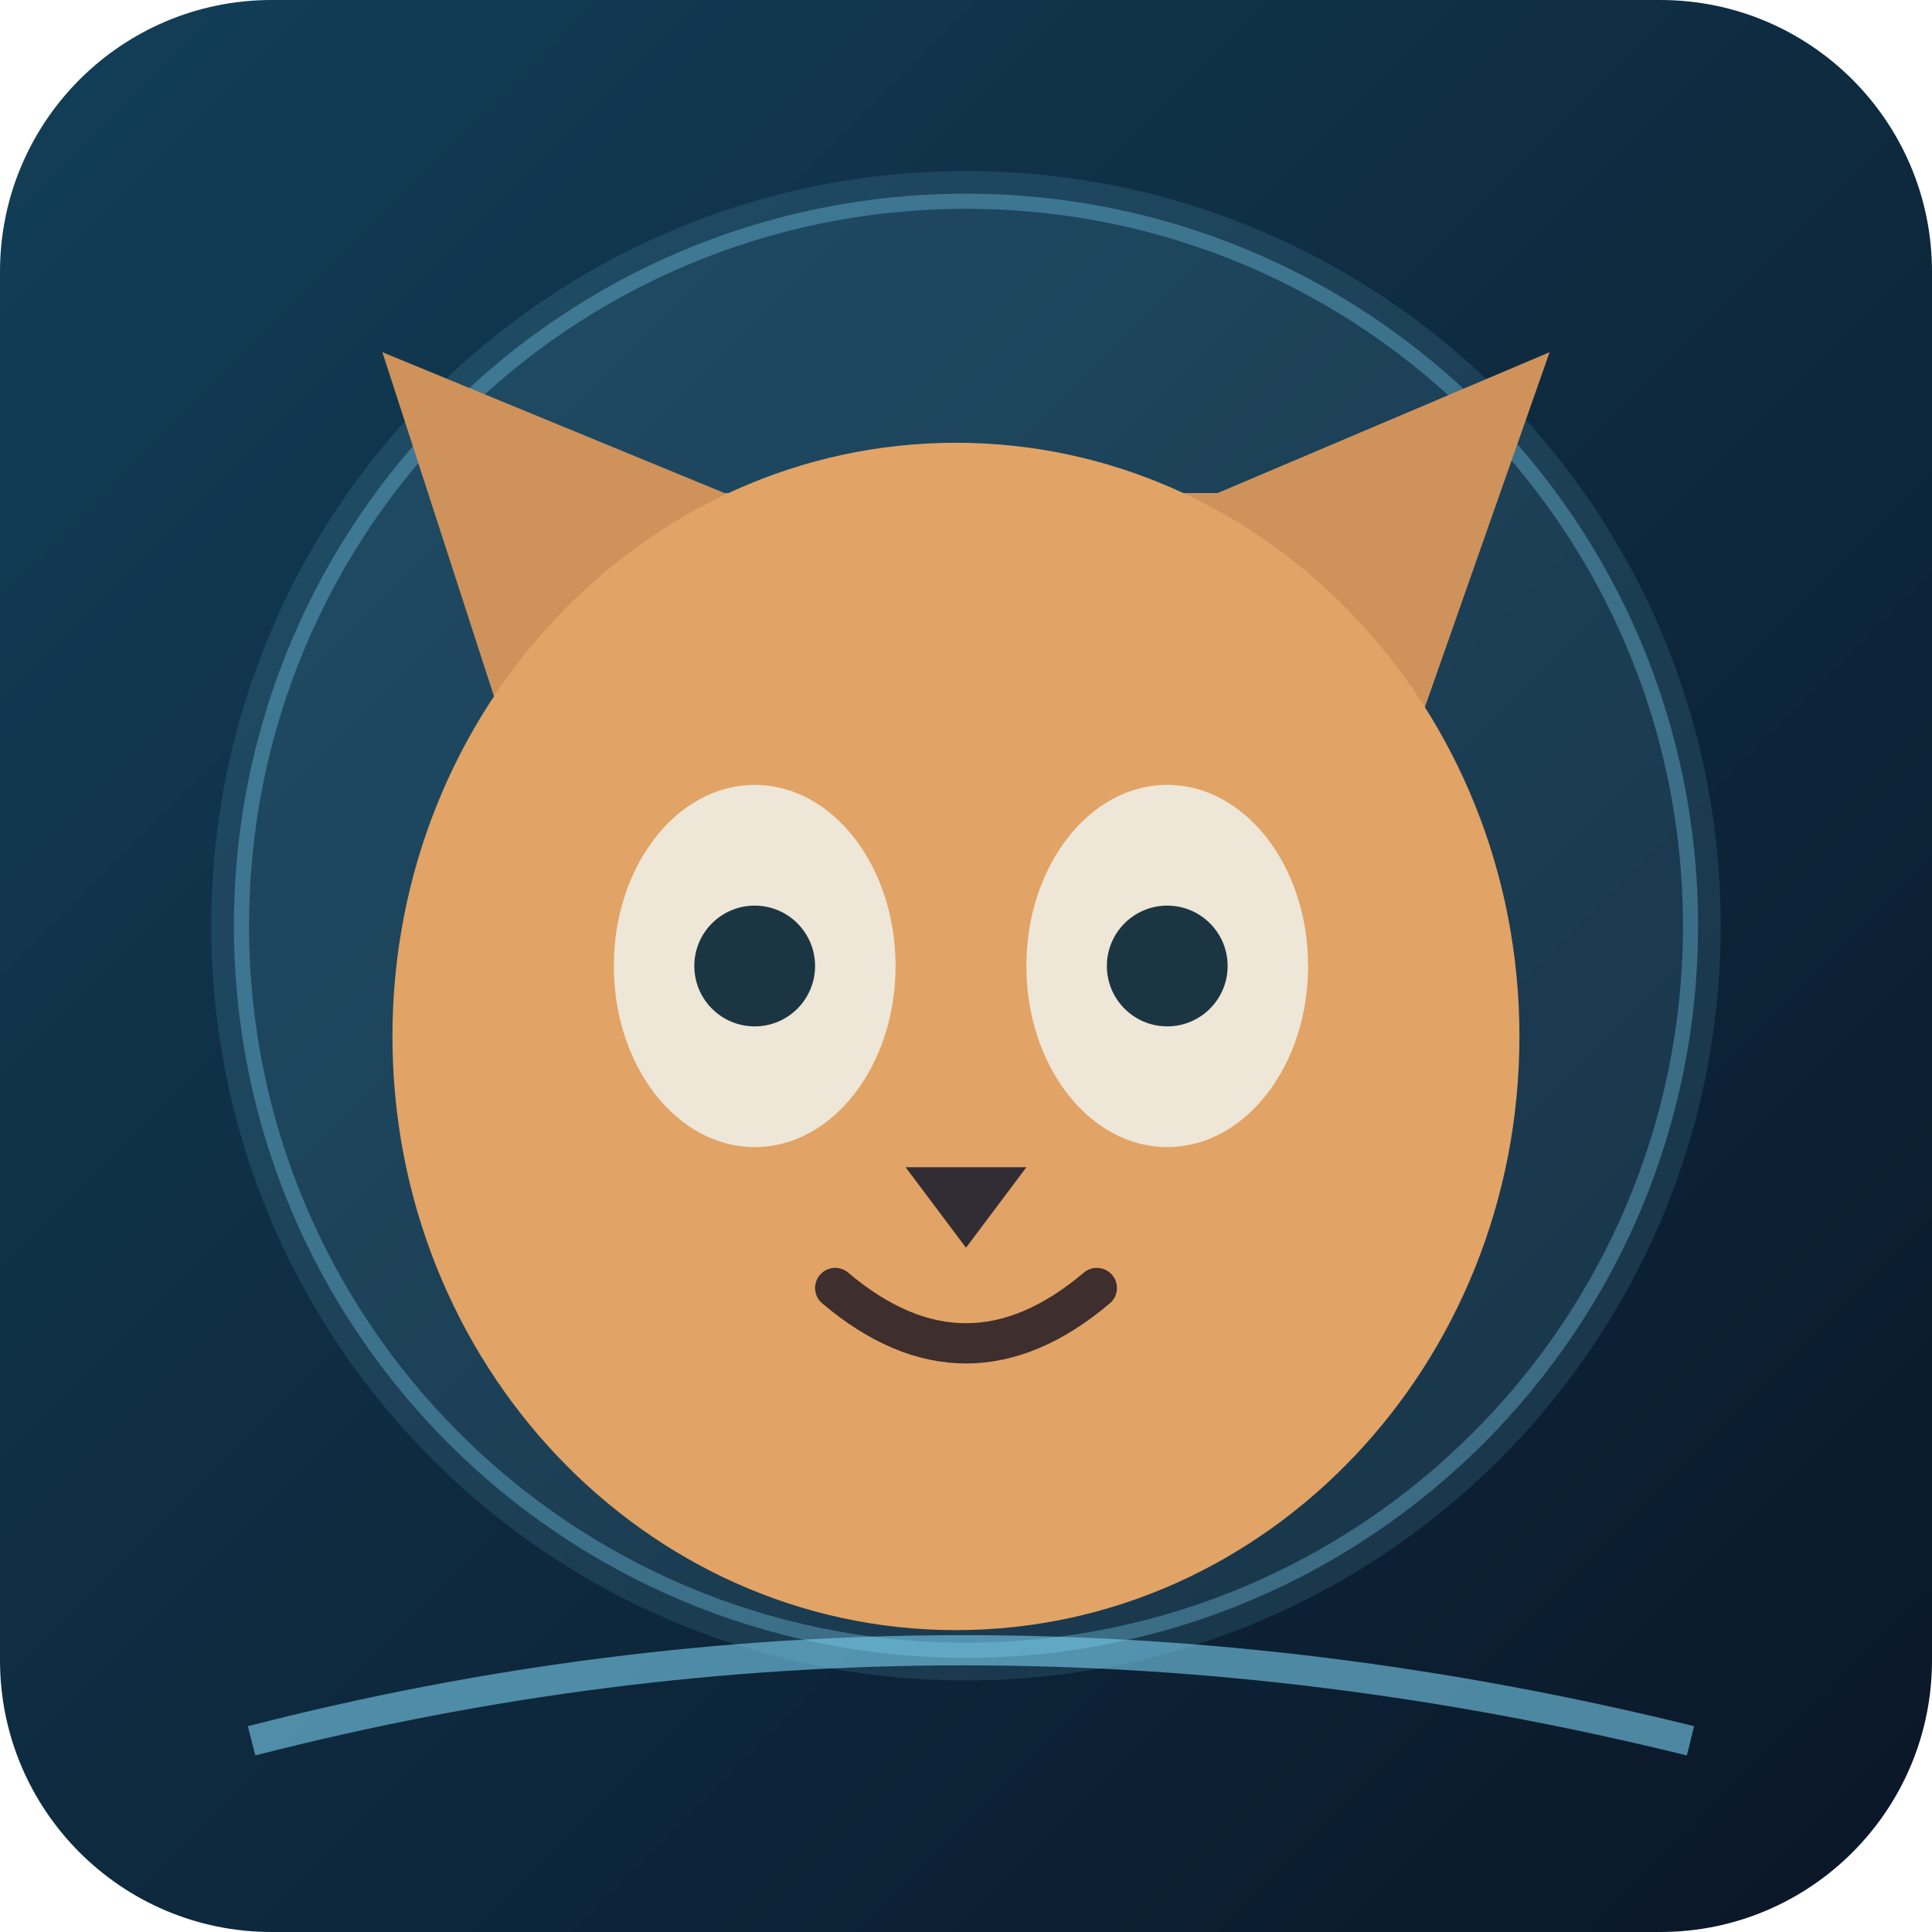
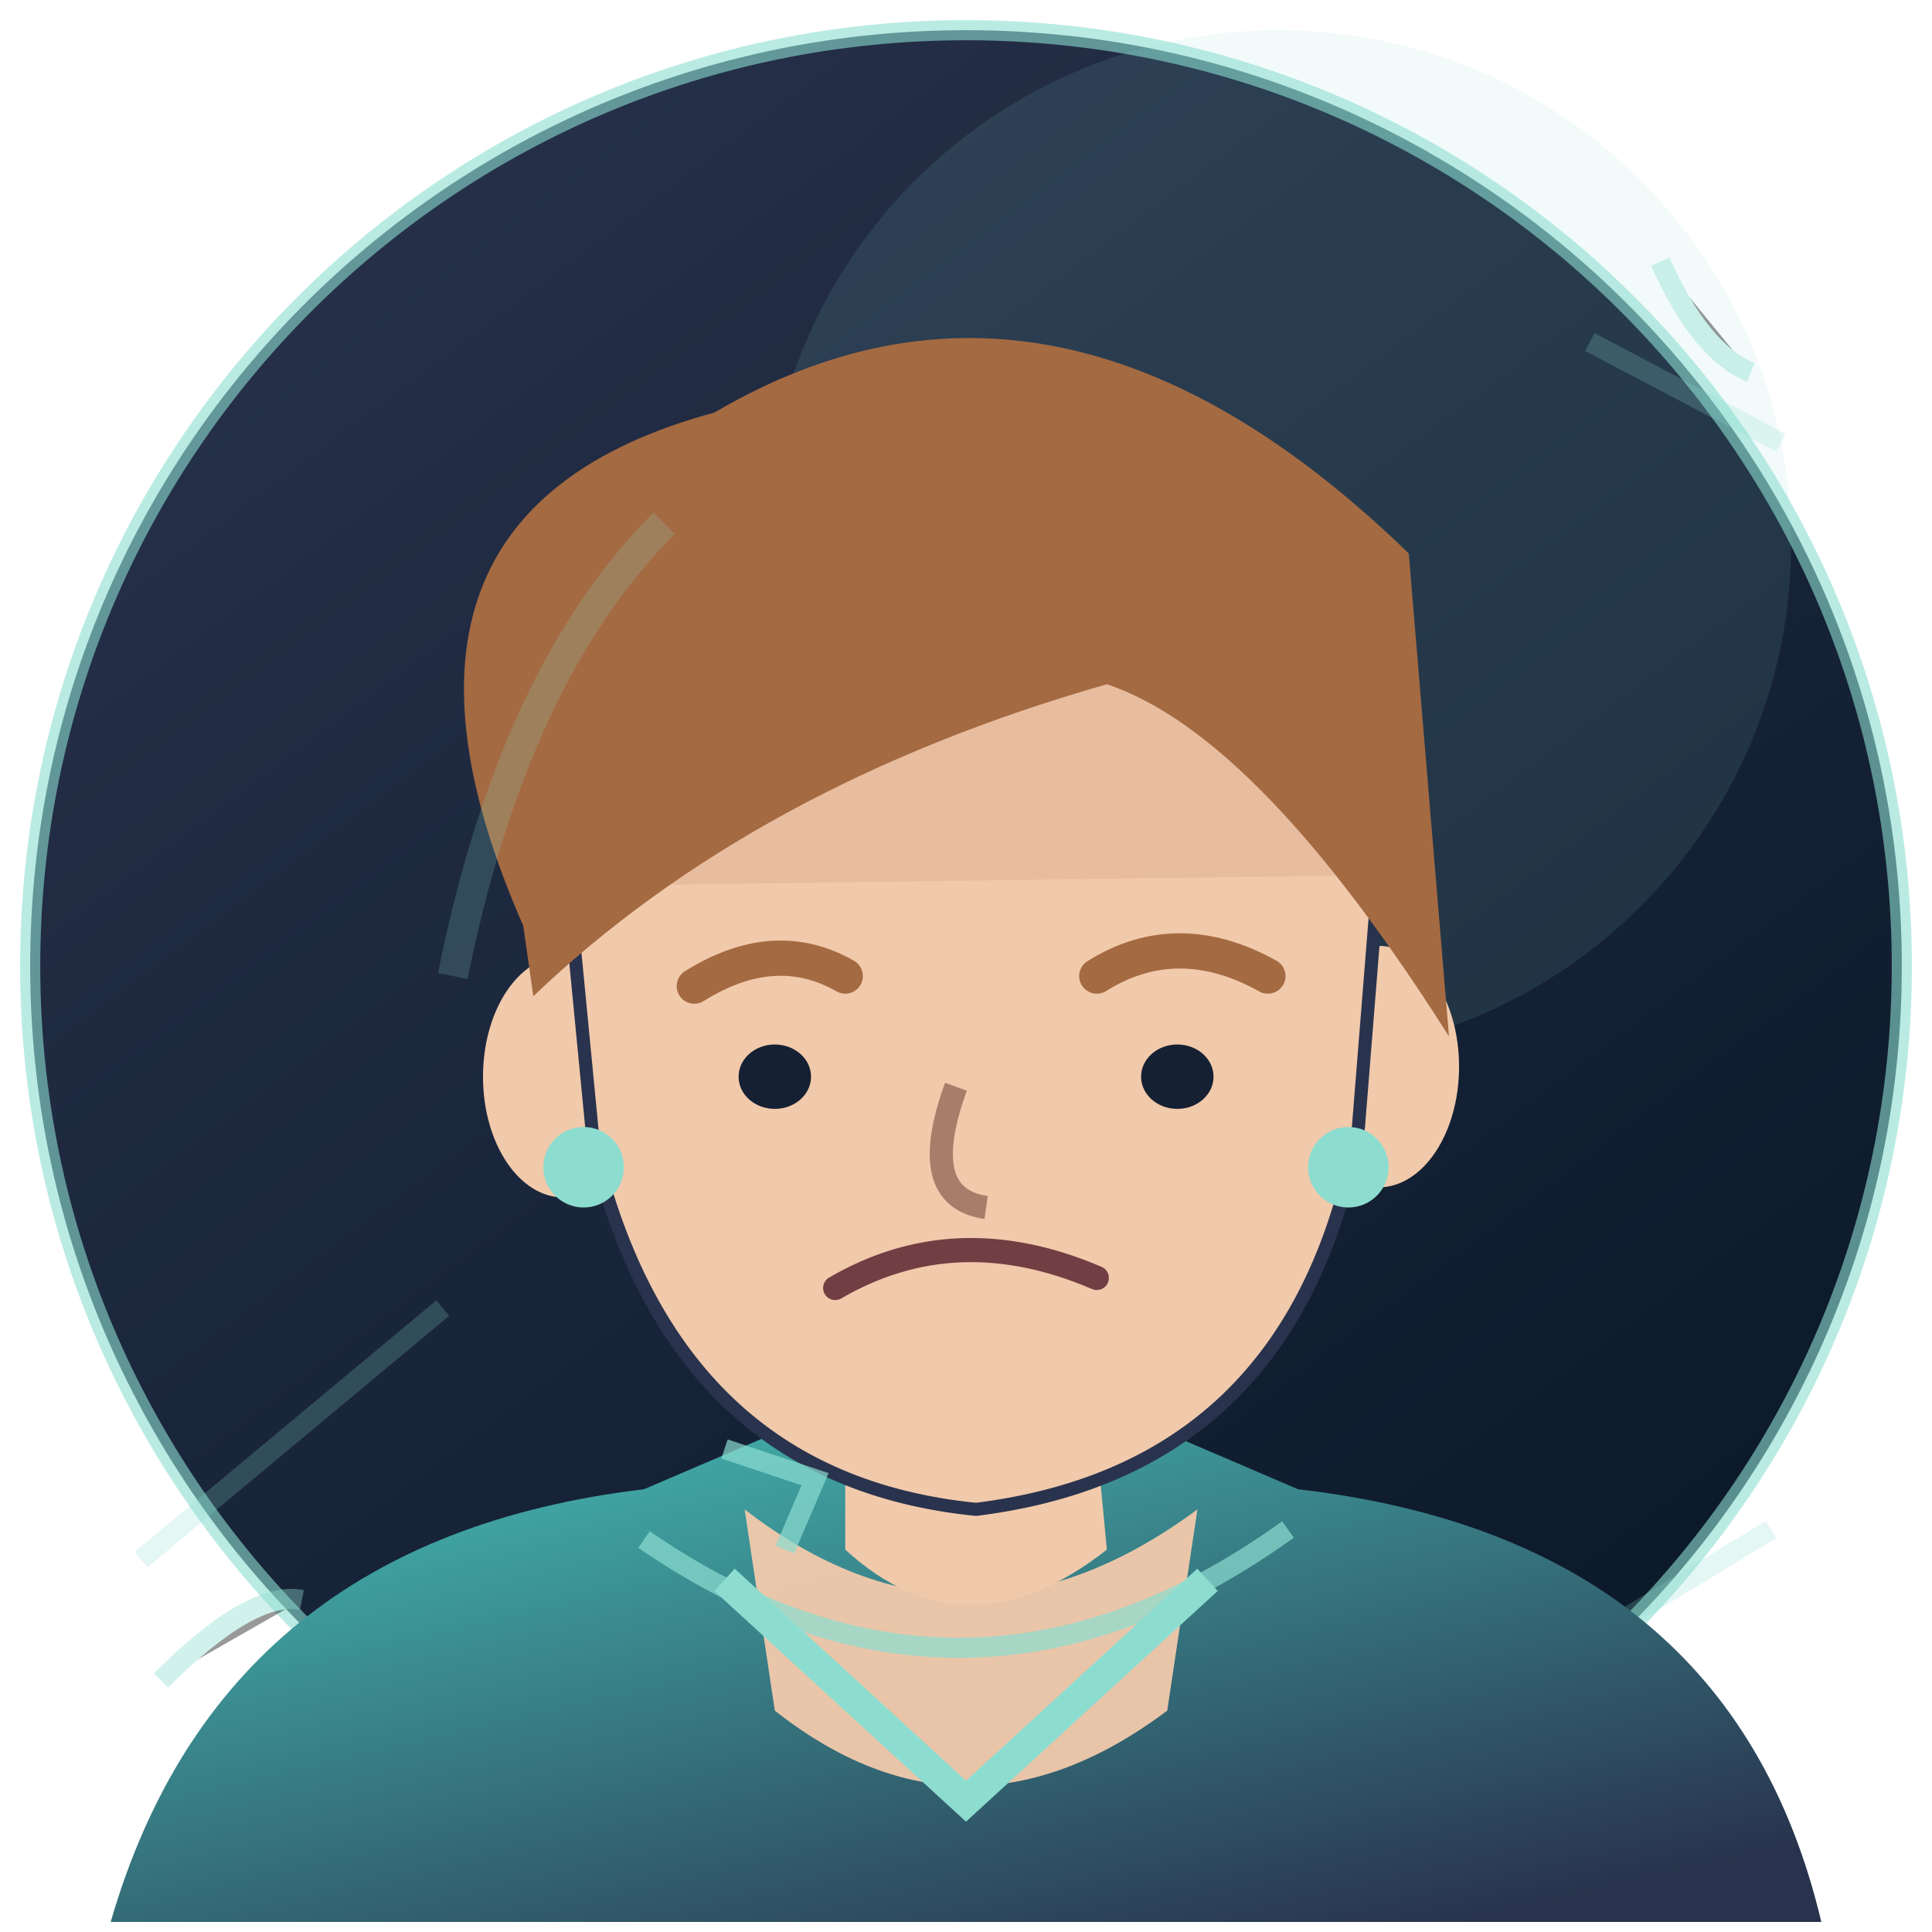
- <svg xmlns="http://www.w3.org/2000/svg" viewBox="0 0 192 192" role="img" aria-label="Illustrated avatar Sierra">
+ <svg xmlns="http://www.w3.org/2000/svg" viewBox="0 0 192 192" role="img" aria-labelledby="title">
  <defs>
-     <linearGradient id="bg" x2="1" y2="1">
-       <stop stop-color="#123f58" />
-       <stop offset="1" stop-color="#0a1627" />
+     <linearGradient id="bg" x1=".1" y1="0" x2=".85" y2="1">
+       <stop stop-color="#29334d" />
+       <stop offset="1" stop-color="#091727" />
+     </linearGradient>
+     <linearGradient id="jacket" x1="0" y1="0" x2=".8" y2="1">
+       <stop stop-color="#45c1b8" />
+       <stop offset="1" stop-color="#29334d" />
    </linearGradient>
  </defs>
-   <rect width="192" height="192" rx="27" fill="url(#bg)" />
-   <circle cx="96" cy="92" r="75" fill="#79cfef" opacity=".13" />
-   <circle cx="96" cy="92" r="72" fill="none" stroke="#79cfef" stroke-width="1.5" opacity=".35" />
-   <path d="M50 72L38 35 72 49 121 49 154 35 141 72" fill="#cf925b" />
-   <ellipse cx="95" cy="103" rx="56" ry="59" fill="#e1a366" />
-   <ellipse cx="75" cy="96" rx="14" ry="18" fill="#eee6d6" />
-   <ellipse cx="116" cy="96" rx="14" ry="18" fill="#eee6d6" />
-   <circle cx="75" cy="96" r="6" fill="#1c3542" />
-   <circle cx="116" cy="96" r="6" fill="#1c3542" />
-   <path d="M83 128q13 11 26 0" stroke="#3e2e2d" stroke-width="4" stroke-linecap="round" fill="none" />
-   <path d="M90 116l6 8 6-8Z" fill="#322d34" />
-   <path d="M25 173q70-18 143 0" fill="none" stroke="#79cfef" stroke-width="3" opacity=".6" />
+   <circle cx="96" cy="96" r="93" fill="url(#bg)" stroke="#8cddd0" stroke-opacity=".6" stroke-width="2" />
+   <circle cx="127" cy="54" r="51" fill="#8cddd0" opacity=".11" />
+   <path d="M14 155L44 130M158 34L177 44M153 166L176 152" stroke="#8cddd0" stroke-opacity=".22" stroke-width="2" fill="none" />
+   <path d="M11 191Q22 153 64 148L78 142Q97 154 115 142L129 148Q172 153 181 191Z" fill="url(#jacket)" />
+   <path d="M74 150Q96 167 119 150L116 170Q96 185 77 170Z" fill="#f1c9ab" opacity=".95" />
+   <path d="M84 133L84 154Q96 165 110 154L108 133" fill="#f1c9ab" />
+   <ellipse cx="56" cy="107" rx="8" ry="12" fill="#f1c9ab" />
+   <ellipse cx="137" cy="106" rx="8" ry="12" fill="#f1c9ab" />
+   <path d="M56 83Q57 51 97 47Q139 52 137 87L135 112Q129 146 97 150Q67 147 59 114Z" fill="#f1c9ab" stroke="#29334d" stroke-width="1.3" />
+   <path d="M60 88Q63 60 97 57Q128 59 135 87" fill="#a46a42" opacity=".12" />
+   <path d="M52 92Q34 51 71 41Q105 21 140 55L144 103Q125 73 110 68Q75 78 53 99Z" fill="#a46a42" />
+   <path d="M45 97Q51 67 66 52" fill="none" stroke="#8cddd0" stroke-width="3" opacity=".19" />
+   <path d="M69 98Q77 93 84 97M109 97Q117 92 126 97" stroke="#a46a42" stroke-width="3.5" fill="none" stroke-linecap="round" />
+   <ellipse cx="77" cy="107" rx="3.6" ry="3.2" fill="#162033" />
+   <ellipse cx="117" cy="107" rx="3.6" ry="3.2" fill="#162033" />
+   <path d="M95 108Q91 119 98 120" stroke="#6c3f35" stroke-opacity=".55" stroke-width="2.3" fill="none" />
+   <path d="M83 128Q95 121 109 127" fill="none" stroke="#713e43" stroke-width="2.4" stroke-linecap="round" />
+   <path d="M64 153Q96 175 128 152" stroke="#8cddd0" stroke-width="2" opacity=".7" fill="none" />
+   <path d="M72 157L96 179L120 157" fill="none" stroke="#8cddd0" stroke-width="3" />
+   <path d="M72 144l9 3-3 7" stroke="#8cddd0" fill="none" stroke-width="2" opacity=".7" />
+   <circle cx="58" cy="116" r="4" fill="#8cddd0" />
+   <circle cx="134" cy="116" r="4" fill="#8cddd0" />
+   <path d="M16 167Q25 158 30 159M165 26Q169 35 174 37" stroke="#8cddd0" stroke-width="2" opacity=".4" />
</svg>
